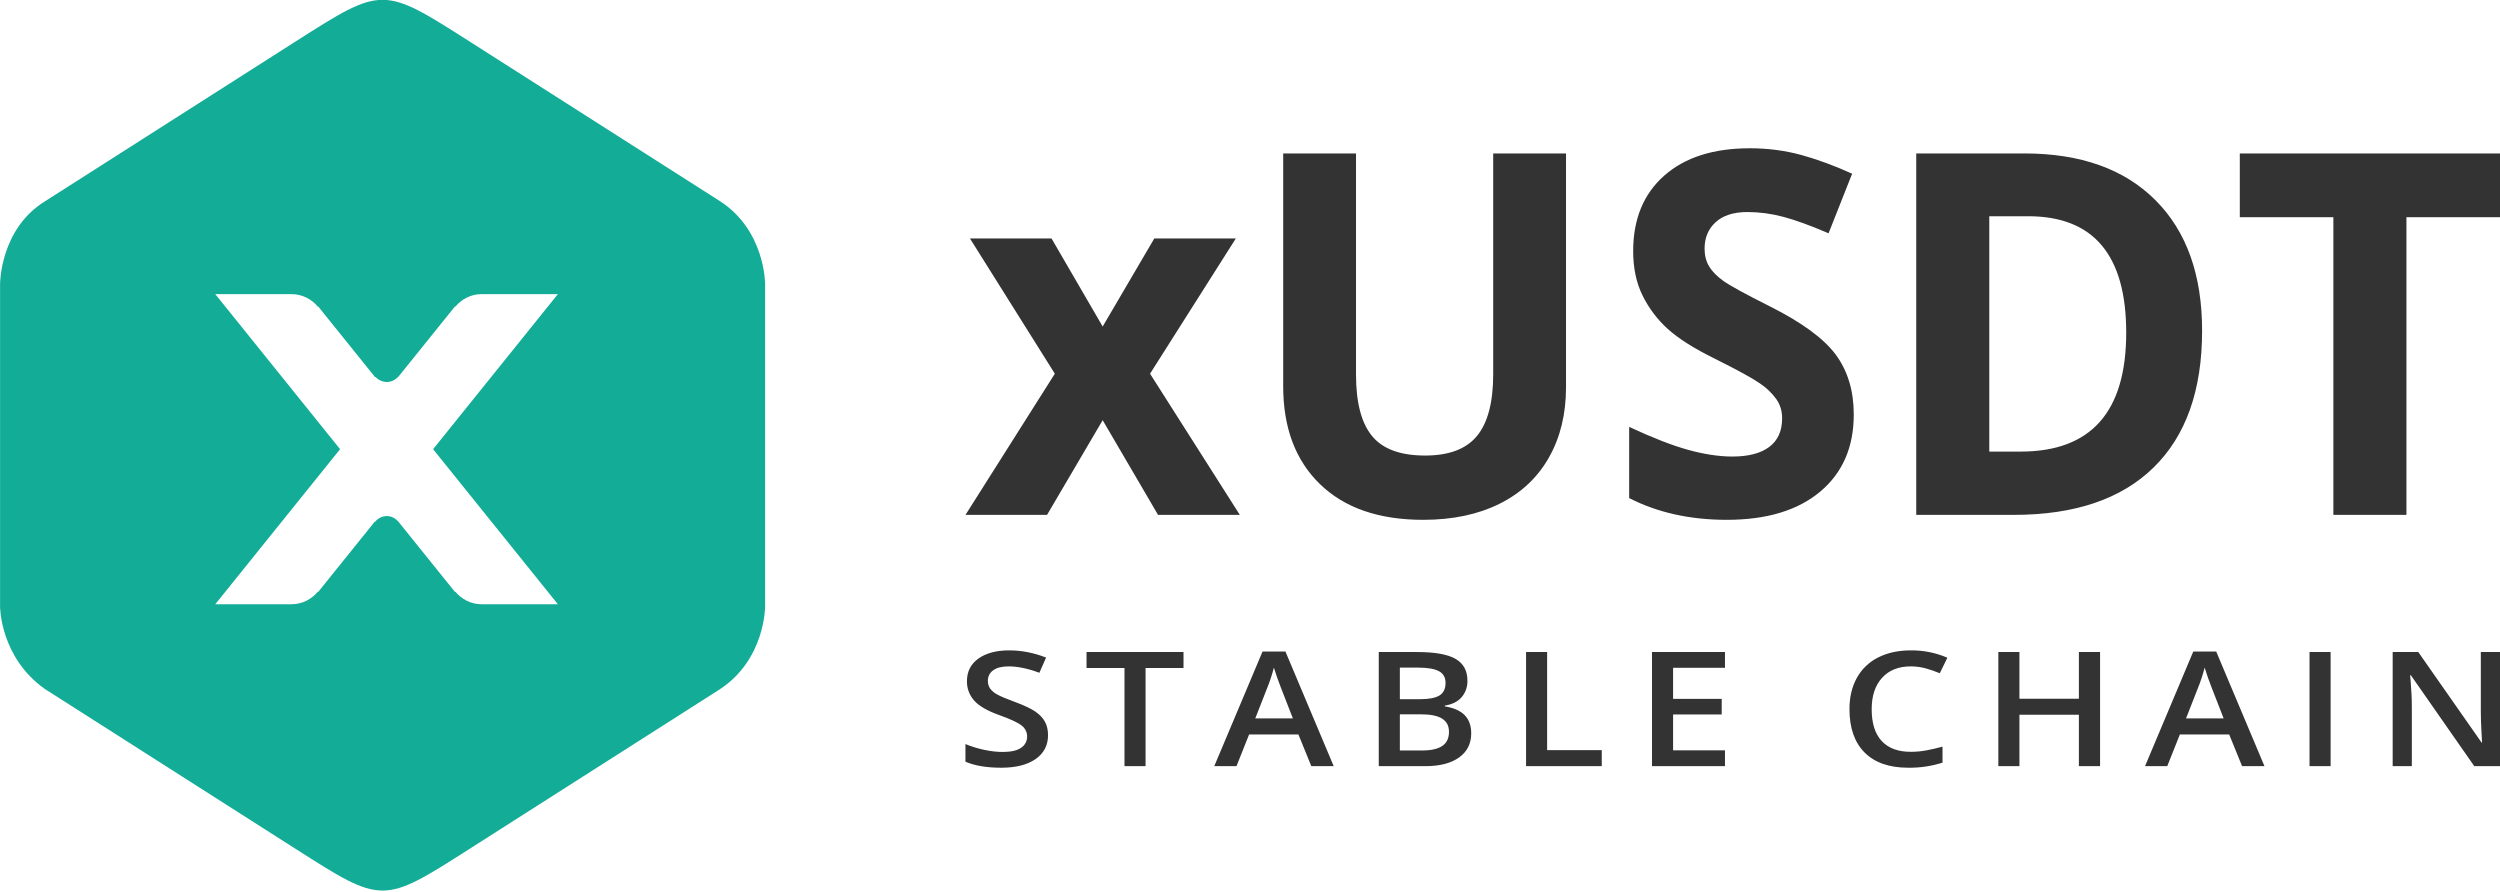
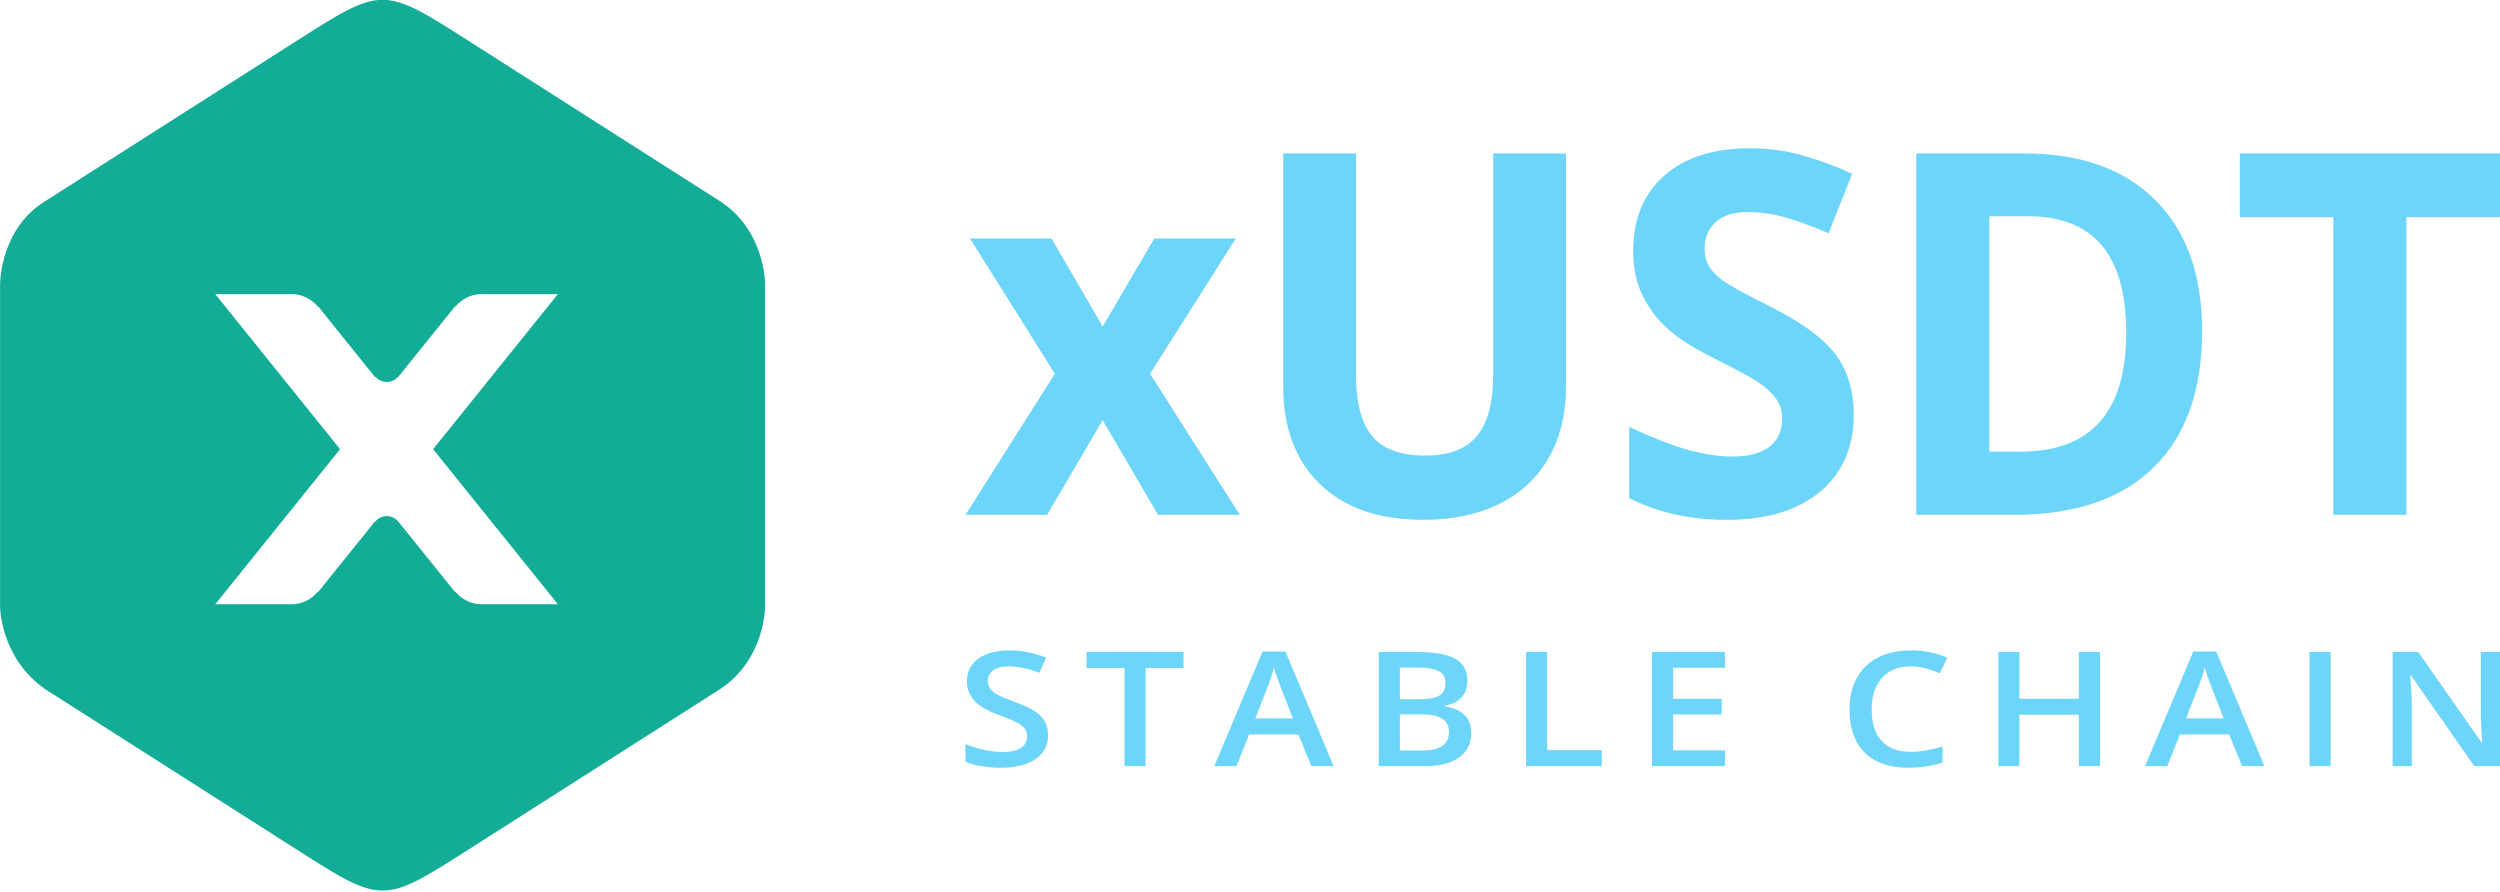
<svg xmlns="http://www.w3.org/2000/svg" height="36" width="101">
  <g fill-rule="evenodd">
    <path d="m29.079 27.848-10.126 6.457c-3.496 2.231-3.496 2.231-6.989.003l-10.154-6.475c-1.807-1.28-1.807-3.322-1.807-3.322v-13.047s0-2.222 1.823-3.337l10.138-6.465c3.493-2.225 3.493-2.225 6.992.005l10.123 6.455c1.833 1.177 1.831 3.338 1.831 3.338v13.052s.002 2.139-1.831 3.336zm-9.629-15.965c-.429 0-.8.204-1.057.508l-.013-.01-2.294 2.85h-.01a.611.611 0 0 1 -.45.201.608.608 0 0 1 -.45-.201h-.027l-2.294-2.85-.012.01a1.381 1.381 0 0 0 -1.058-.508h-3.088l5.042 6.264-5.042 6.264h3.088c.43 0 .801-.204 1.058-.509l.013.011 2.281-2.834h.019a.608.608 0 0 1 .47-.23c.192 0 .356.093.469.23h.003l2.282 2.834.012-.011c.258.305.629.509 1.058.509h3.088l-5.041-6.264 5.041-6.264z" fill="#12ac97" />
-     <path d="m99.961 30.953-2.563-3.675h-.028l.018.206c.033.39.05.748.05 1.072v2.397h-.774v-4.611h1.034l2.556 3.655h.021a19.955 19.955 0 0 1 -.029-.528 16.461 16.461 0 0 1 -.021-.712v-2.415h.781v4.611zm-2.741-10.152h-2.952v-12.025h-3.78v-2.577h10.512v2.577h-3.78zm-6.64 10.152-.521-1.281h-1.992l-.51 1.281h-.898l1.949-4.63h.927l1.95 4.63zm-1.234-3.186a7.578 7.578 0 0 1 -.148-.397 7.769 7.769 0 0 1 -.13-.398 6.502 6.502 0 0 1 -.281.849l-.471 1.202h1.519zm-7.989-6.966h-3.941v-14.602h4.37c2.272 0 4.037.63 5.294 1.888 1.257 1.259 1.885 3.016 1.885 5.274 0 2.403-.652 4.244-1.957 5.523-1.304 1.278-3.188 1.917-5.651 1.917zm.581-12.065h-1.571v9.508h1.266c2.844 0 4.266-1.601 4.266-4.804 0-3.136-1.32-4.704-3.961-4.704zm-3.57 18.463a5.145 5.145 0 0 0 -.558-.194 2.277 2.277 0 0 0 -.618-.083c-.49 0-.875.153-1.155.46-.281.308-.421.731-.421 1.271 0 .567.135.994.405 1.284.269.291.66.436 1.171.436.221 0 .435-.02.641-.059a8.21 8.21 0 0 0 .645-.15v.647a4.36 4.36 0 0 1 -1.39.205c-.763 0-1.348-.205-1.757-.613-.409-.409-.613-.995-.613-1.756 0-.479.099-.899.297-1.258a2 2 0 0 1 .861-.827c.376-.191.817-.287 1.323-.287a3.63 3.63 0 0 1 1.475.297zm-8.746-15.851c.264.19.887.531 1.871 1.024 1.301.652 2.193 1.307 2.676 1.962.482.656.723 1.46.723 2.412 0 1.319-.452 2.357-1.356 3.116-.905.759-2.163 1.139-3.776 1.139-1.485 0-2.799-.293-3.942-.879v-2.876c.94.439 1.735.749 2.386.929.65.179 1.245.269 1.785.269.647 0 1.144-.13 1.49-.389.346-.26.519-.646.519-1.159 0-.286-.076-.541-.229-.764a2.598 2.598 0 0 0 -.671-.644c-.295-.206-.897-.536-1.804-.989-.851-.419-1.489-.822-1.914-1.208a4.513 4.513 0 0 1 -1.019-1.349c-.254-.512-.381-1.112-.381-1.797 0-1.292.418-2.308 1.252-3.047.835-.739 1.989-1.108 3.461-1.108.724 0 1.414.09 2.071.269.657.18 1.344.433 2.062.759l-.952 2.407c-.743-.319-1.357-.542-1.843-.669a5.687 5.687 0 0 0 -1.433-.19c-.558 0-.987.137-1.285.41-.299.273-.448.629-.448 1.069 0 .273.061.511.181.714.121.203.313.399.576.589zm-7.969 14.994h.851v3.964h2.207v.647h-3.058zm-1.071-5.99c-.87.433-1.898.649-3.085.649-1.79 0-3.18-.481-4.171-1.443-.99-.962-1.485-2.279-1.485-3.95v-9.409h2.942v8.939c0 1.126.216 1.951.648 2.477.431.526 1.145.789 2.142.789.965 0 1.665-.264 2.099-.794.435-.529.653-1.36.653-2.492v-8.919h2.942v9.449c0 1.078-.23 2.024-.691 2.836-.46.813-1.125 1.435-1.994 1.868zm-6.7 10.601h-.905l-.521-1.281h-1.992l-.51 1.281h-.898l1.95-4.63h.926zm-2.286-3.583a8.04 8.04 0 0 1 -.131-.398 6.502 6.502 0 0 1 -.281.849l-.471 1.202h1.519l-.489-1.256a7.792 7.792 0 0 1 -.147-.397zm-4.811-6.569-2.237-3.825-2.247 3.825h-3.295l3.609-5.703-3.428-5.463h3.295l2.066 3.556 2.085-3.556h3.294l-3.465 5.463 3.627 5.703zm-6.277 9.578c.338 0 .587-.057.747-.17a.534.534 0 0 0 .241-.458.55.55 0 0 0 -.221-.439c-.148-.119-.452-.261-.913-.425-.475-.17-.81-.365-1.005-.583a1.145 1.145 0 0 1 -.292-.789c0-.385.154-.688.463-.909.309-.22.724-.331 1.244-.331.499 0 .996.097 1.49.291l-.271.614c-.463-.172-.877-.258-1.24-.258-.276 0-.485.053-.628.159a.503.503 0 0 0 -.213.422.54.54 0 0 0 .085.307.837.837 0 0 0 .282.241c.13.076.366.176.706.3.382.141.662.272.841.394.178.122.309.26.392.413.083.154.125.335.125.543 0 .41-.168.731-.503.965-.335.233-.797.35-1.387.35-.589 0-1.071-.081-1.447-.243v-.713c.238.099.49.177.758.234.267.056.516.085.746.085zm7.306-3.391h-1.533v3.965h-.852v-3.965h-1.533v-.646h3.918zm10.991-.369c.319.185.479.477.479.877a.982.982 0 0 1 -.235.672c-.157.179-.383.291-.677.337v.032c.366.061.635.181.807.361s.258.423.258.73c0 .415-.163.739-.49.973-.327.235-.781.352-1.363.352h-1.882v-4.611h1.547c.717 0 1.236.092 1.556.277zm-2.251 3.7h.905c.356 0 .626-.061.807-.181.182-.121.273-.313.273-.573 0-.24-.093-.417-.278-.533s-.467-.173-.845-.173h-.862zm0-2.072h.82c.356 0 .616-.05.78-.15s.246-.27.246-.509c0-.217-.088-.374-.265-.471-.178-.096-.458-.145-.843-.145h-.738zm13.135-1.268h-2.096v1.255h1.964v.631h-1.964v1.448h2.096v.64h-2.948v-4.611h2.948zm11.896 1.249h2.402v-1.886h.856v4.611h-.856v-2.079h-2.402v2.079h-.852v-4.611h.852zm12.572 2.725h-.852v-4.611h.852z" fill="#333" />
+     <path d="m99.961 30.953-2.563-3.675h-.028l.018.206c.033.39.05.748.05 1.072v2.397h-.774v-4.611h1.034l2.556 3.655h.021a19.955 19.955 0 0 1 -.029-.528 16.461 16.461 0 0 1 -.021-.712v-2.415h.781v4.611zm-2.741-10.152h-2.952v-12.025h-3.78v-2.577h10.512v2.577h-3.78zm-6.64 10.152-.521-1.281h-1.992l-.51 1.281h-.898l1.949-4.63h.927l1.95 4.63zm-1.234-3.186a7.578 7.578 0 0 1 -.148-.397 7.769 7.769 0 0 1 -.13-.398 6.502 6.502 0 0 1 -.281.849l-.471 1.202h1.519zm-7.989-6.966h-3.941v-14.602h4.37c2.272 0 4.037.63 5.294 1.888 1.257 1.259 1.885 3.016 1.885 5.274 0 2.403-.652 4.244-1.957 5.523-1.304 1.278-3.188 1.917-5.651 1.917zm.581-12.065h-1.571v9.508h1.266c2.844 0 4.266-1.601 4.266-4.804 0-3.136-1.32-4.704-3.961-4.704zm-3.57 18.463a5.145 5.145 0 0 0 -.558-.194 2.277 2.277 0 0 0 -.618-.083c-.49 0-.875.153-1.155.46-.281.308-.421.731-.421 1.271 0 .567.135.994.405 1.284.269.291.66.436 1.171.436.221 0 .435-.02.641-.059a8.21 8.21 0 0 0 .645-.15v.647a4.36 4.36 0 0 1 -1.39.205c-.763 0-1.348-.205-1.757-.613-.409-.409-.613-.995-.613-1.756 0-.479.099-.899.297-1.258a2 2 0 0 1 .861-.827c.376-.191.817-.287 1.323-.287a3.63 3.63 0 0 1 1.475.297zm-8.746-15.851c.264.19.887.531 1.871 1.024 1.301.652 2.193 1.307 2.676 1.962.482.656.723 1.46.723 2.412 0 1.319-.452 2.357-1.356 3.116-.905.759-2.163 1.139-3.776 1.139-1.485 0-2.799-.293-3.942-.879v-2.876c.94.439 1.735.749 2.386.929.65.179 1.245.269 1.785.269.647 0 1.144-.13 1.49-.389.346-.26.519-.646.519-1.159 0-.286-.076-.541-.229-.764a2.598 2.598 0 0 0 -.671-.644c-.295-.206-.897-.536-1.804-.989-.851-.419-1.489-.822-1.914-1.208a4.513 4.513 0 0 1 -1.019-1.349c-.254-.512-.381-1.112-.381-1.797 0-1.292.418-2.308 1.252-3.047.835-.739 1.989-1.108 3.461-1.108.724 0 1.414.09 2.071.269.657.18 1.344.433 2.062.759l-.952 2.407c-.743-.319-1.357-.542-1.843-.669a5.687 5.687 0 0 0 -1.433-.19c-.558 0-.987.137-1.285.41-.299.273-.448.629-.448 1.069 0 .273.061.511.181.714.121.203.313.399.576.589zm-7.969 14.994h.851v3.964h2.207v.647h-3.058zm-1.071-5.99c-.87.433-1.898.649-3.085.649-1.79 0-3.18-.481-4.171-1.443-.99-.962-1.485-2.279-1.485-3.95v-9.409h2.942v8.939c0 1.126.216 1.951.648 2.477.431.526 1.145.789 2.142.789.965 0 1.665-.264 2.099-.794.435-.529.653-1.36.653-2.492v-8.919h2.942v9.449c0 1.078-.23 2.024-.691 2.836-.46.813-1.125 1.435-1.994 1.868zm-6.7 10.601h-.905l-.521-1.281h-1.992l-.51 1.281h-.898l1.95-4.63h.926zm-2.286-3.583a8.04 8.04 0 0 1 -.131-.398 6.502 6.502 0 0 1 -.281.849l-.471 1.202h1.519l-.489-1.256a7.792 7.792 0 0 1 -.147-.397zm-4.811-6.569-2.237-3.825-2.247 3.825h-3.295l3.609-5.703-3.428-5.463h3.295l2.066 3.556 2.085-3.556h3.294l-3.465 5.463 3.627 5.703zm-6.277 9.578c.338 0 .587-.057.747-.17a.534.534 0 0 0 .241-.458.55.55 0 0 0 -.221-.439c-.148-.119-.452-.261-.913-.425-.475-.17-.81-.365-1.005-.583a1.145 1.145 0 0 1 -.292-.789c0-.385.154-.688.463-.909.309-.22.724-.331 1.244-.331.499 0 .996.097 1.49.291l-.271.614c-.463-.172-.877-.258-1.24-.258-.276 0-.485.053-.628.159a.503.503 0 0 0 -.213.422.54.54 0 0 0 .085.307.837.837 0 0 0 .282.241c.13.076.366.176.706.3.382.141.662.272.841.394.178.122.309.26.392.413.083.154.125.335.125.543 0 .41-.168.731-.503.965-.335.233-.797.35-1.387.35-.589 0-1.071-.081-1.447-.243v-.713c.238.099.49.177.758.234.267.056.516.085.746.085zm7.306-3.391h-1.533v3.965h-.852v-3.965h-1.533v-.646h3.918zm10.991-.369c.319.185.479.477.479.877a.982.982 0 0 1 -.235.672c-.157.179-.383.291-.677.337v.032c.366.061.635.181.807.361s.258.423.258.73c0 .415-.163.739-.49.973-.327.235-.781.352-1.363.352h-1.882v-4.611h1.547c.717 0 1.236.092 1.556.277zm-2.251 3.7h.905c.356 0 .626-.061.807-.181.182-.121.273-.313.273-.573 0-.24-.093-.417-.278-.533s-.467-.173-.845-.173h-.862zm0-2.072h.82c.356 0 .616-.05.78-.15s.246-.27.246-.509c0-.217-.088-.374-.265-.471-.178-.096-.458-.145-.843-.145h-.738zm13.135-1.268h-2.096v1.255h1.964v.631h-1.964v1.448h2.096v.64h-2.948v-4.611h2.948zm11.896 1.249h2.402v-1.886h.856v4.611h-.856v-2.079h-2.402v2.079h-.852v-4.611h.852zm12.572 2.725h-.852v-4.611h.852z" fill="#6DD5FA" />
  </g>
</svg>
